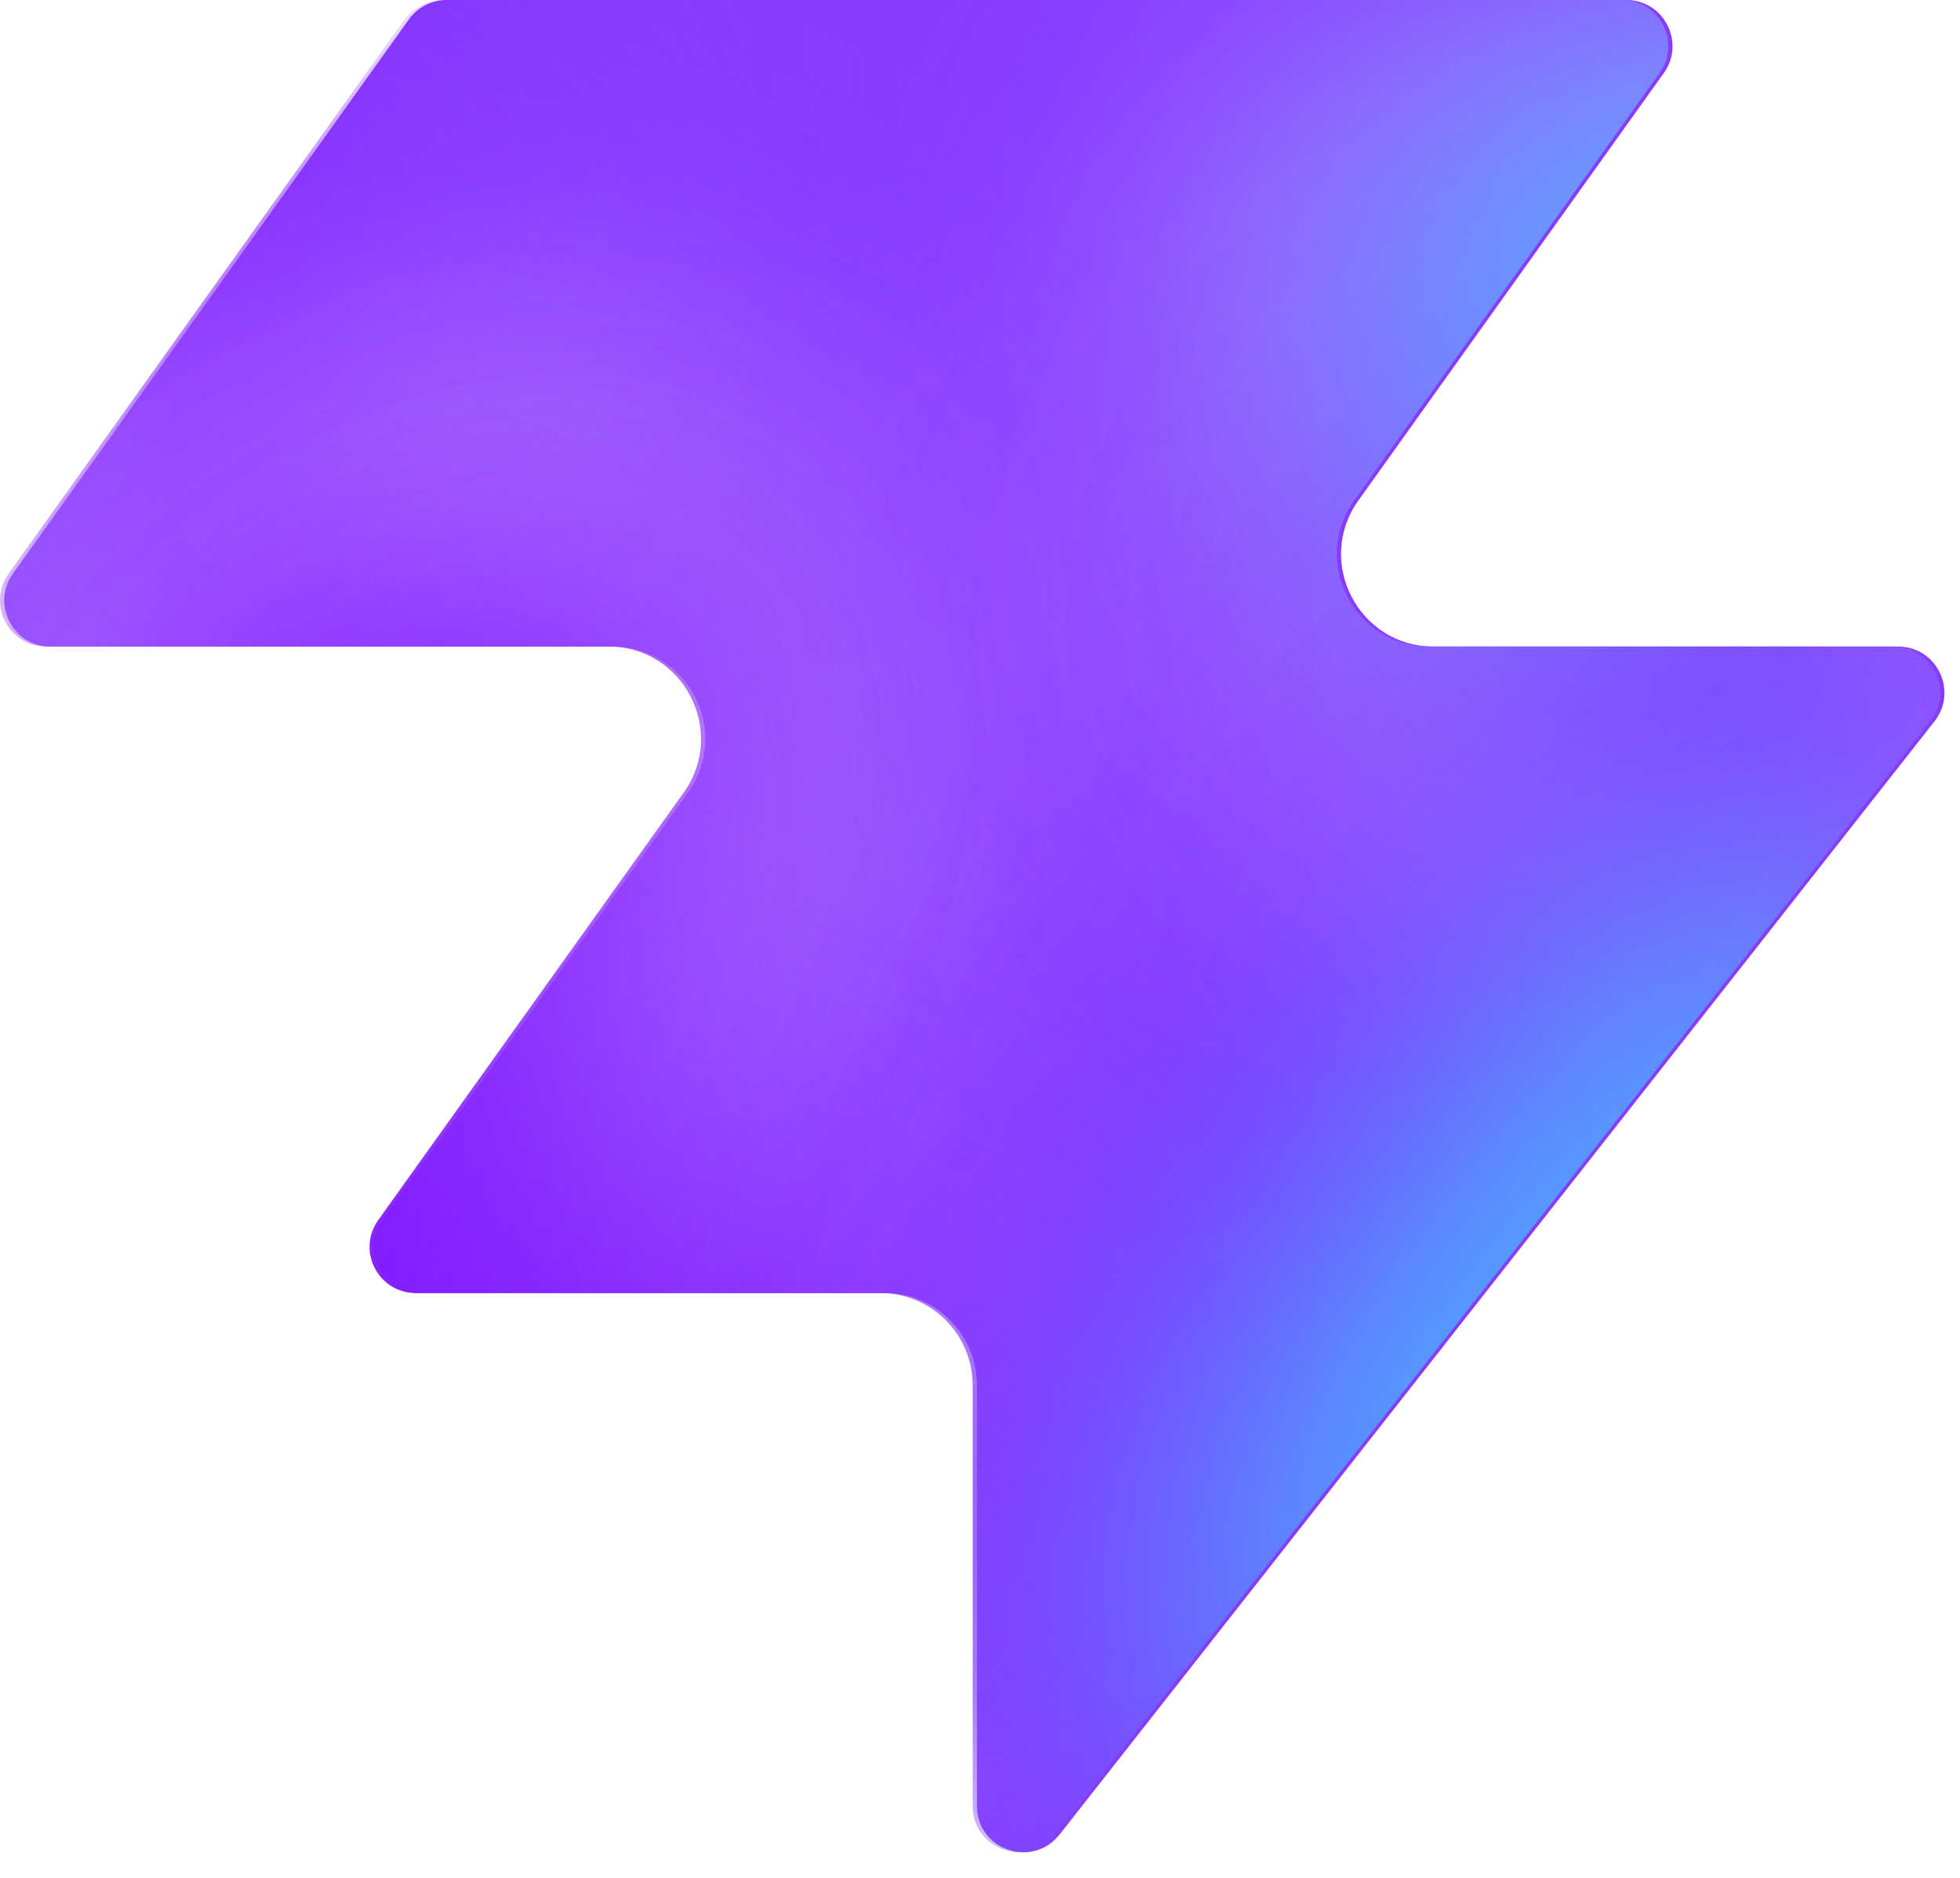
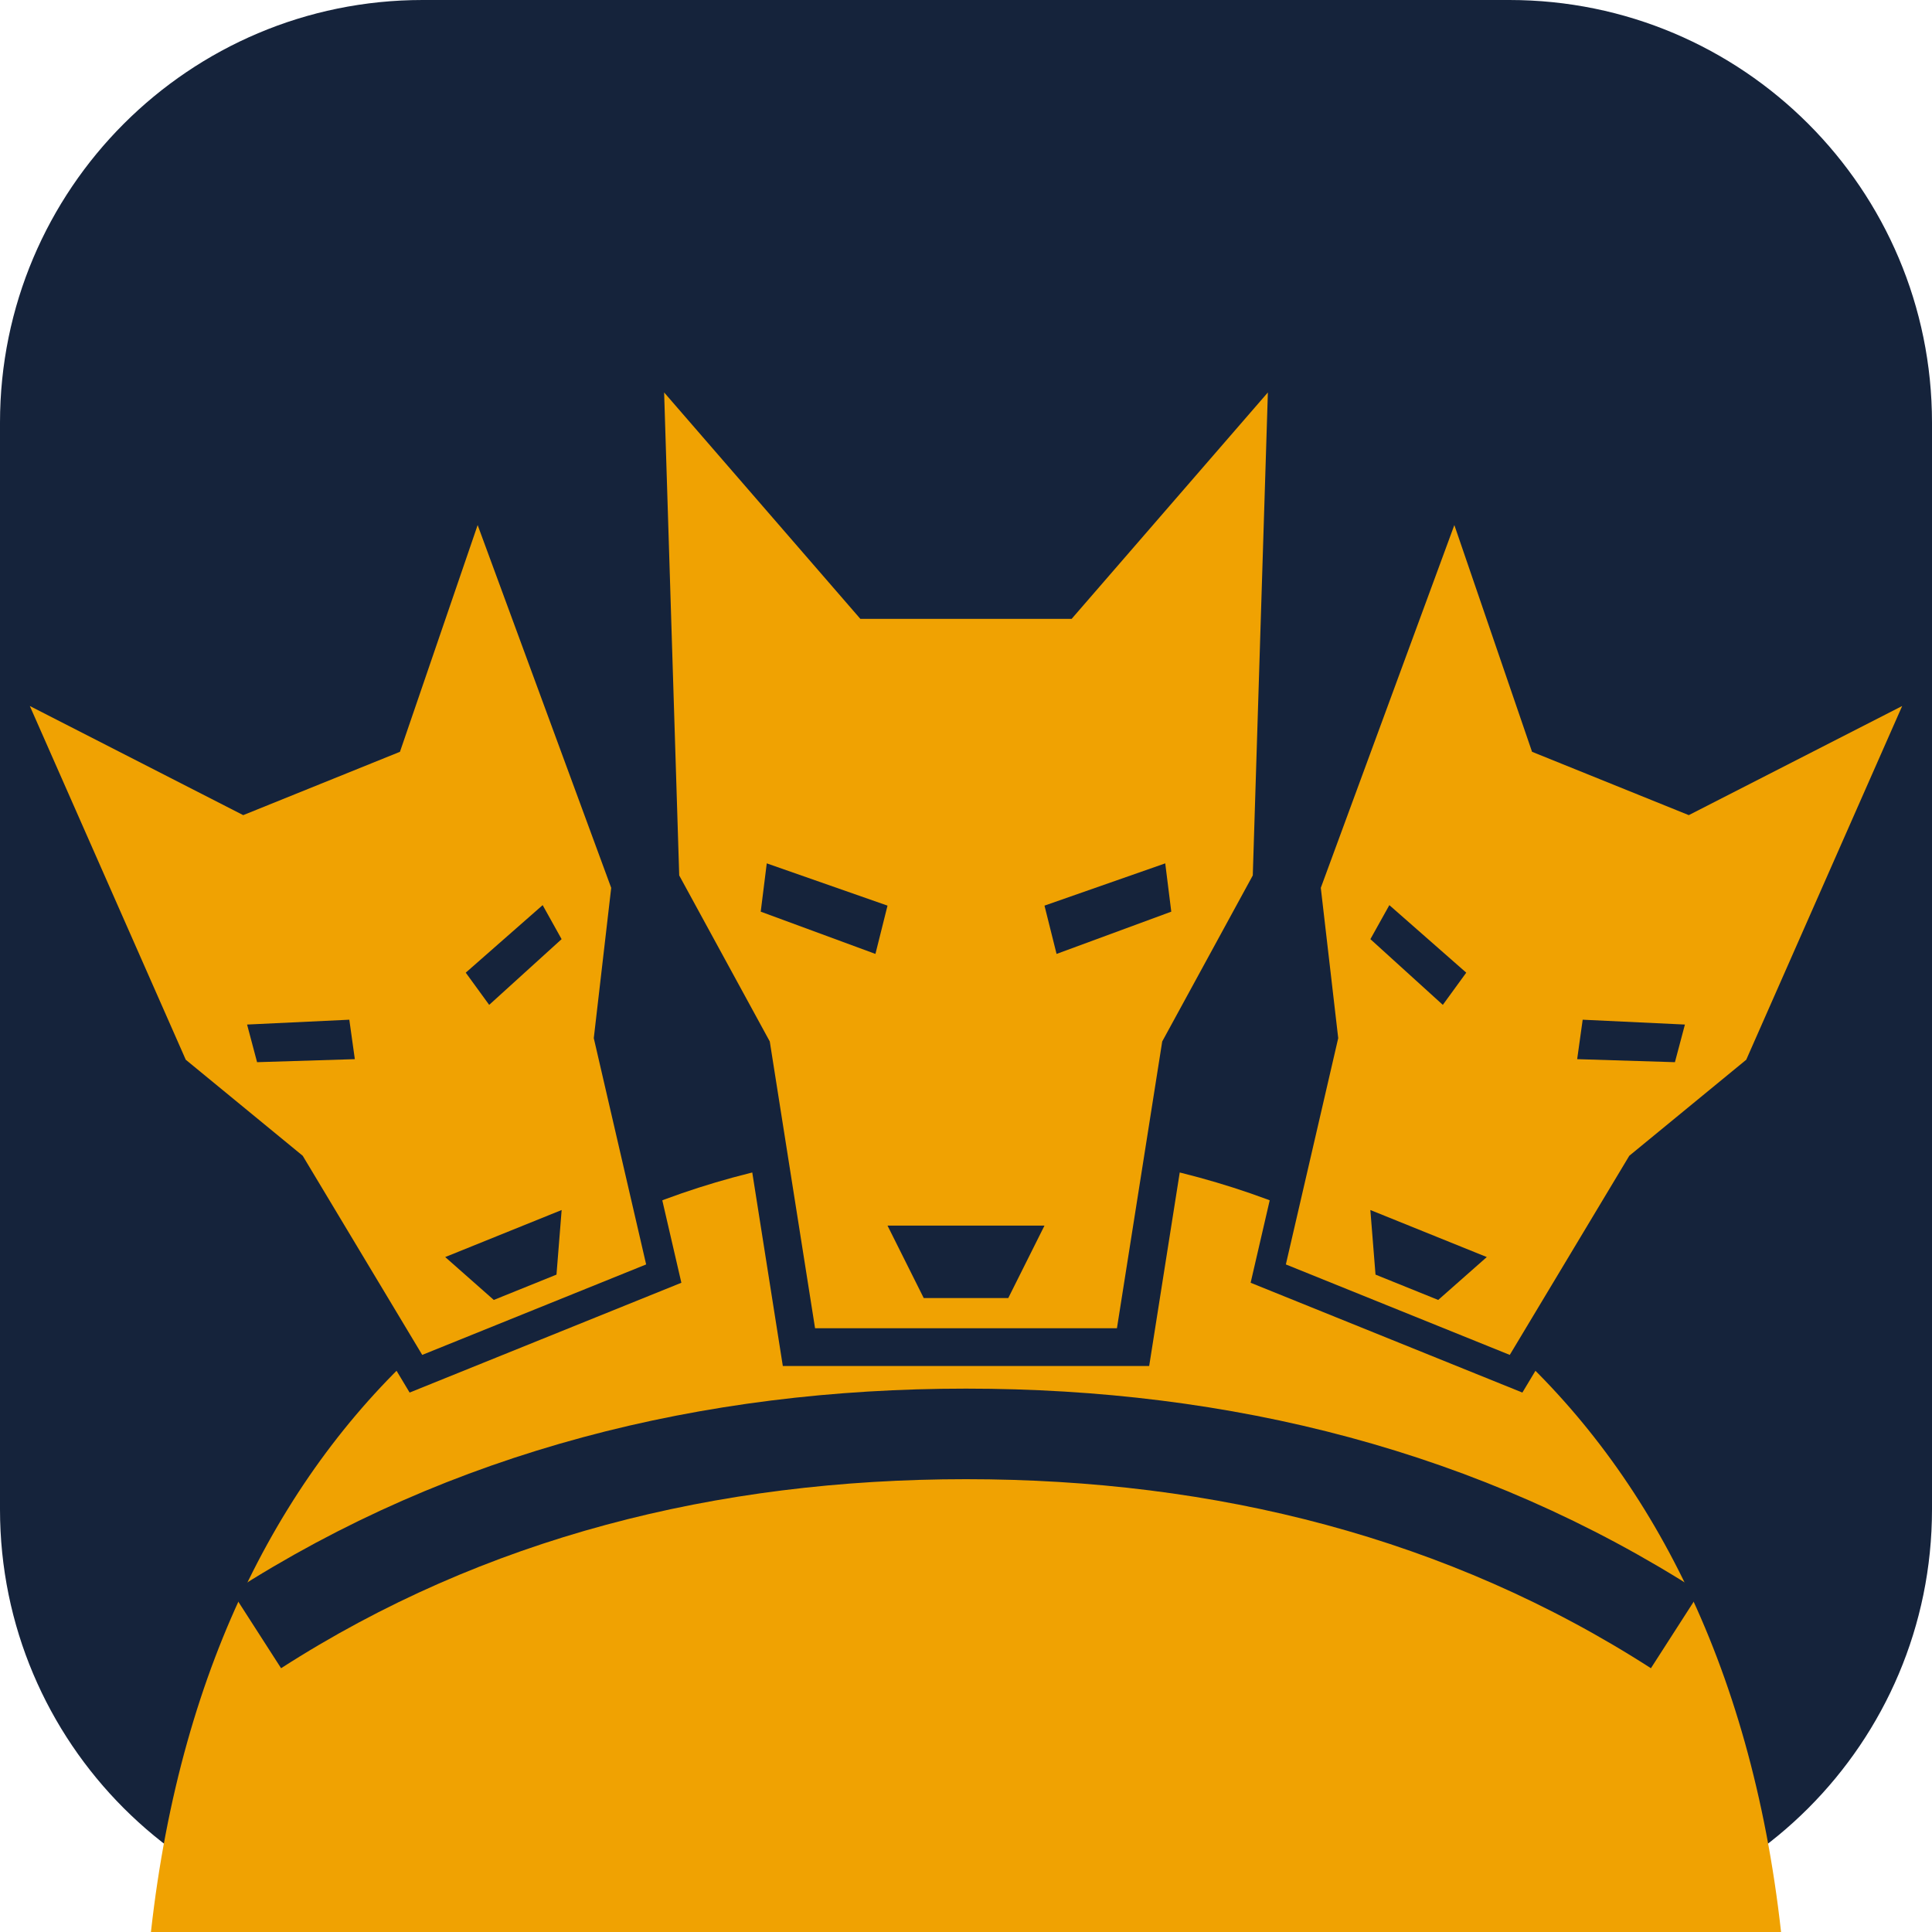
- <svg xmlns="http://www.w3.org/2000/svg" width="48" height="46" fill="none" viewBox="0 0 48 46">
-   <path fill="#863bff" d="M25.946 44.938c-.664.845-2.021.375-2.021-.698V33.937a2.26 2.26 0 0 0-2.262-2.262H10.287c-.92 0-1.456-1.04-.92-1.788l7.48-10.471c1.07-1.497 0-3.578-1.842-3.578H1.237c-.92 0-1.456-1.04-.92-1.788L10.013.474c.214-.297.556-.474.92-.474h28.894c.92 0 1.456 1.04.92 1.788l-7.48 10.471c-1.07 1.498 0 3.579 1.842 3.579h11.377c.943 0 1.473 1.088.89 1.83L25.947 44.94z" style="fill:#863bff;fill:color(display-p3 .525 .23 1);fill-opacity:1" />
-   <mask id="a" width="48" height="46" x="0" y="0" maskUnits="userSpaceOnUse" style="mask-type:alpha">
-     <path fill="#000" d="M25.842 44.938c-.664.844-2.021.375-2.021-.698V33.937a2.26 2.26 0 0 0-2.262-2.262H10.183c-.92 0-1.456-1.04-.92-1.788l7.48-10.471c1.07-1.498 0-3.579-1.842-3.579H1.133c-.92 0-1.456-1.04-.92-1.787L9.91.473c.214-.297.556-.474.92-.474h28.894c.92 0 1.456 1.04.92 1.788l-7.48 10.471c-1.07 1.498 0 3.578 1.842 3.578h11.377c.943 0 1.473 1.088.89 1.832L25.843 44.94z" style="fill:#000;fill-opacity:1" />
-   </mask>
-   <g mask="url(#a)">
-     <g filter="url(#b)">
-       <ellipse cx="5.508" cy="14.704" fill="#ede6ff" rx="5.508" ry="14.704" style="fill:#ede6ff;fill:color(display-p3 .927 .903 1);fill-opacity:1" transform="matrix(.00324 1 1 -.00324 -4.47 31.516)" />
+ <svg xmlns="http://www.w3.org/2000/svg" viewBox="0 0 64 64">
+   <defs>
+     <path id="h" d="M-9.5-1-10-17-3.5-9.5h7L10-17 9.5-1 6.5 4.5 5 14h-10l-1.5-9.5Z" />
+     <path id="f" d="M-6.6-1.4-2.6 0-3 1.6-6.8.2ZM6.6-1.4 2.6 0 3 1.6 6.8.2ZM-2.6 10.6h5.2L1.4 13h-2.8Z" />
+   </defs>
+   <rect width="64" height="64" rx="14" fill="#15233b" />
+   <path d="M5 64C7 46 19 38 32 38s25 8 27 26Z" fill="#f0a202" />
+   <path d="M8.5 54c7-4.5 15-6.5 23.5-6.5S48.5 49.5 55.5 54" fill="none" stroke="#15233b" stroke-width="3" />
+   <g fill="#f0a202" stroke="#15233b" stroke-width="2.5" paint-order="stroke">
+     <g transform="translate(13.5 33) rotate(-22) scale(.8)">
+       <use href="#h" />
    </g>
-     <g filter="url(#c)">
-       <ellipse cx="10.399" cy="29.851" fill="#ede6ff" rx="10.399" ry="29.851" style="fill:#ede6ff;fill:color(display-p3 .927 .903 1);fill-opacity:1" transform="matrix(.00324 1 1 -.00324 -39.328 7.883)" />
+     <g transform="translate(50.5 33) rotate(22) scale(.8)">
+       <use href="#h" />
    </g>
-     <g filter="url(#d)">
-       <ellipse cx="5.508" cy="30.487" fill="#7e14ff" rx="5.508" ry="30.487" style="fill:#7e14ff;fill:color(display-p3 .492 .077 1);fill-opacity:1" transform="rotate(89.814 -25.913 -14.639)scale(1 -1)" />
-     </g>
-     <g filter="url(#e)">
-       <ellipse cx="5.508" cy="30.599" fill="#7e14ff" rx="5.508" ry="30.599" style="fill:#7e14ff;fill:color(display-p3 .492 .077 1);fill-opacity:1" transform="rotate(89.814 -32.644 -3.334)scale(1 -1)" />
-     </g>
-     <g filter="url(#f)">
-       <ellipse cx="5.508" cy="30.599" fill="#7e14ff" rx="5.508" ry="30.599" style="fill:#7e14ff;fill:color(display-p3 .492 .077 1);fill-opacity:1" transform="matrix(.00324 1 1 -.00324 -34.34 30.47)" />
-     </g>
-     <g filter="url(#g)">
-       <ellipse cx="14.072" cy="22.078" fill="#ede6ff" rx="14.072" ry="22.078" style="fill:#ede6ff;fill:color(display-p3 .927 .903 1);fill-opacity:1" transform="rotate(93.35 24.506 48.493)scale(-1 1)" />
-     </g>
-     <g filter="url(#h)">
-       <ellipse cx="3.47" cy="21.501" fill="#7e14ff" rx="3.47" ry="21.501" style="fill:#7e14ff;fill:color(display-p3 .492 .077 1);fill-opacity:1" transform="rotate(89.009 28.708 47.59)scale(-1 1)" />
-     </g>
-     <g filter="url(#i)">
-       <ellipse cx="3.47" cy="21.501" fill="#7e14ff" rx="3.47" ry="21.501" style="fill:#7e14ff;fill:color(display-p3 .492 .077 1);fill-opacity:1" transform="rotate(89.009 28.708 47.59)scale(-1 1)" />
-     </g>
-     <g filter="url(#j)">
-       <ellipse cx=".387" cy="8.972" fill="#7e14ff" rx="4.407" ry="29.108" style="fill:#7e14ff;fill:color(display-p3 .492 .077 1);fill-opacity:1" transform="rotate(39.51 .387 8.972)" />
-     </g>
-     <g filter="url(#k)">
-       <ellipse cx="47.523" cy="-6.092" fill="#7e14ff" rx="4.407" ry="29.108" style="fill:#7e14ff;fill:color(display-p3 .492 .077 1);fill-opacity:1" transform="rotate(37.892 47.523 -6.092)" />
-     </g>
-     <g filter="url(#l)">
-       <ellipse cx="41.412" cy="6.333" fill="#47bfff" rx="5.971" ry="9.665" style="fill:#47bfff;fill:color(display-p3 .28 .748 1);fill-opacity:1" transform="rotate(37.892 41.412 6.333)" />
-     </g>
-     <g filter="url(#m)">
-       <ellipse cx="-1.879" cy="38.332" fill="#7e14ff" rx="4.407" ry="29.108" style="fill:#7e14ff;fill:color(display-p3 .492 .077 1);fill-opacity:1" transform="rotate(37.892 -1.88 38.332)" />
-     </g>
-     <g filter="url(#n)">
-       <ellipse cx="-1.879" cy="38.332" fill="#7e14ff" rx="4.407" ry="29.108" style="fill:#7e14ff;fill:color(display-p3 .492 .077 1);fill-opacity:1" transform="rotate(37.892 -1.88 38.332)" />
-     </g>
-     <g filter="url(#o)">
-       <ellipse cx="35.651" cy="29.907" fill="#7e14ff" rx="4.407" ry="29.108" style="fill:#7e14ff;fill:color(display-p3 .492 .077 1);fill-opacity:1" transform="rotate(37.892 35.651 29.907)" />
-     </g>
-     <g filter="url(#p)">
-       <ellipse cx="38.418" cy="32.4" fill="#47bfff" rx="5.971" ry="15.297" style="fill:#47bfff;fill:color(display-p3 .28 .748 1);fill-opacity:1" transform="rotate(37.892 38.418 32.4)" />
+     <g transform="translate(32 30)">
+       <use href="#h" />
    </g>
  </g>
-   <defs>
-     <filter id="b" width="60.045" height="41.654" x="-19.77" y="16.149" color-interpolation-filters="sRGB" filterUnits="userSpaceOnUse">
-       <feFlood flood-opacity="0" result="BackgroundImageFix" />
-       <feBlend in="SourceGraphic" in2="BackgroundImageFix" result="shape" />
-       <feGaussianBlur result="effect1_foregroundBlur_2002_17158" stdDeviation="7.659" />
-     </filter>
-     <filter id="c" width="90.34" height="51.437" x="-54.613" y="-7.533" color-interpolation-filters="sRGB" filterUnits="userSpaceOnUse">
-       <feFlood flood-opacity="0" result="BackgroundImageFix" />
-       <feBlend in="SourceGraphic" in2="BackgroundImageFix" result="shape" />
-       <feGaussianBlur result="effect1_foregroundBlur_2002_17158" stdDeviation="7.659" />
-     </filter>
-     <filter id="d" width="79.355" height="29.4" x="-49.64" y="2.03" color-interpolation-filters="sRGB" filterUnits="userSpaceOnUse">
-       <feFlood flood-opacity="0" result="BackgroundImageFix" />
-       <feBlend in="SourceGraphic" in2="BackgroundImageFix" result="shape" />
-       <feGaussianBlur result="effect1_foregroundBlur_2002_17158" stdDeviation="4.596" />
-     </filter>
-     <filter id="e" width="79.579" height="29.4" x="-45.045" y="20.029" color-interpolation-filters="sRGB" filterUnits="userSpaceOnUse">
-       <feFlood flood-opacity="0" result="BackgroundImageFix" />
-       <feBlend in="SourceGraphic" in2="BackgroundImageFix" result="shape" />
-       <feGaussianBlur result="effect1_foregroundBlur_2002_17158" stdDeviation="4.596" />
-     </filter>
-     <filter id="f" width="79.579" height="29.4" x="-43.513" y="21.178" color-interpolation-filters="sRGB" filterUnits="userSpaceOnUse">
-       <feFlood flood-opacity="0" result="BackgroundImageFix" />
-       <feBlend in="SourceGraphic" in2="BackgroundImageFix" result="shape" />
-       <feGaussianBlur result="effect1_foregroundBlur_2002_17158" stdDeviation="4.596" />
-     </filter>
-     <filter id="g" width="74.749" height="58.852" x="15.756" y="-17.901" color-interpolation-filters="sRGB" filterUnits="userSpaceOnUse">
-       <feFlood flood-opacity="0" result="BackgroundImageFix" />
-       <feBlend in="SourceGraphic" in2="BackgroundImageFix" result="shape" />
-       <feGaussianBlur result="effect1_foregroundBlur_2002_17158" stdDeviation="7.659" />
-     </filter>
-     <filter id="h" width="61.377" height="25.362" x="23.548" y="2.284" color-interpolation-filters="sRGB" filterUnits="userSpaceOnUse">
-       <feFlood flood-opacity="0" result="BackgroundImageFix" />
-       <feBlend in="SourceGraphic" in2="BackgroundImageFix" result="shape" />
-       <feGaussianBlur result="effect1_foregroundBlur_2002_17158" stdDeviation="4.596" />
-     </filter>
-     <filter id="i" width="61.377" height="25.362" x="23.548" y="2.284" color-interpolation-filters="sRGB" filterUnits="userSpaceOnUse">
-       <feFlood flood-opacity="0" result="BackgroundImageFix" />
-       <feBlend in="SourceGraphic" in2="BackgroundImageFix" result="shape" />
-       <feGaussianBlur result="effect1_foregroundBlur_2002_17158" stdDeviation="4.596" />
-     </filter>
-     <filter id="j" width="56.045" height="63.649" x="-27.636" y="-22.853" color-interpolation-filters="sRGB" filterUnits="userSpaceOnUse">
-       <feFlood flood-opacity="0" result="BackgroundImageFix" />
-       <feBlend in="SourceGraphic" in2="BackgroundImageFix" result="shape" />
-       <feGaussianBlur result="effect1_foregroundBlur_2002_17158" stdDeviation="4.596" />
-     </filter>
-     <filter id="k" width="54.814" height="64.646" x="20.116" y="-38.415" color-interpolation-filters="sRGB" filterUnits="userSpaceOnUse">
-       <feFlood flood-opacity="0" result="BackgroundImageFix" />
-       <feBlend in="SourceGraphic" in2="BackgroundImageFix" result="shape" />
-       <feGaussianBlur result="effect1_foregroundBlur_2002_17158" stdDeviation="4.596" />
-     </filter>
-     <filter id="l" width="33.541" height="35.313" x="24.641" y="-11.323" color-interpolation-filters="sRGB" filterUnits="userSpaceOnUse">
-       <feFlood flood-opacity="0" result="BackgroundImageFix" />
-       <feBlend in="SourceGraphic" in2="BackgroundImageFix" result="shape" />
-       <feGaussianBlur result="effect1_foregroundBlur_2002_17158" stdDeviation="4.596" />
-     </filter>
-     <filter id="m" width="54.814" height="64.646" x="-29.286" y="6.009" color-interpolation-filters="sRGB" filterUnits="userSpaceOnUse">
-       <feFlood flood-opacity="0" result="BackgroundImageFix" />
-       <feBlend in="SourceGraphic" in2="BackgroundImageFix" result="shape" />
-       <feGaussianBlur result="effect1_foregroundBlur_2002_17158" stdDeviation="4.596" />
-     </filter>
-     <filter id="n" width="54.814" height="64.646" x="-29.286" y="6.009" color-interpolation-filters="sRGB" filterUnits="userSpaceOnUse">
-       <feFlood flood-opacity="0" result="BackgroundImageFix" />
-       <feBlend in="SourceGraphic" in2="BackgroundImageFix" result="shape" />
-       <feGaussianBlur result="effect1_foregroundBlur_2002_17158" stdDeviation="4.596" />
-     </filter>
-     <filter id="o" width="54.814" height="64.646" x="8.244" y="-2.416" color-interpolation-filters="sRGB" filterUnits="userSpaceOnUse">
-       <feFlood flood-opacity="0" result="BackgroundImageFix" />
-       <feBlend in="SourceGraphic" in2="BackgroundImageFix" result="shape" />
-       <feGaussianBlur result="effect1_foregroundBlur_2002_17158" stdDeviation="4.596" />
-     </filter>
-     <filter id="p" width="39.409" height="43.623" x="18.713" y="10.588" color-interpolation-filters="sRGB" filterUnits="userSpaceOnUse">
-       <feFlood flood-opacity="0" result="BackgroundImageFix" />
-       <feBlend in="SourceGraphic" in2="BackgroundImageFix" result="shape" />
-       <feGaussianBlur result="effect1_foregroundBlur_2002_17158" stdDeviation="4.596" />
-     </filter>
-   </defs>
+   <g fill="#15233b">
+     <g transform="translate(13.5 33) rotate(-22) scale(.8)">
+       <use href="#f" />
+     </g>
+     <g transform="translate(50.5 33) rotate(22) scale(.8)">
+       <use href="#f" />
+     </g>
+     <g transform="translate(32 30)">
+       <use href="#f" />
+     </g>
+   </g>
</svg>
